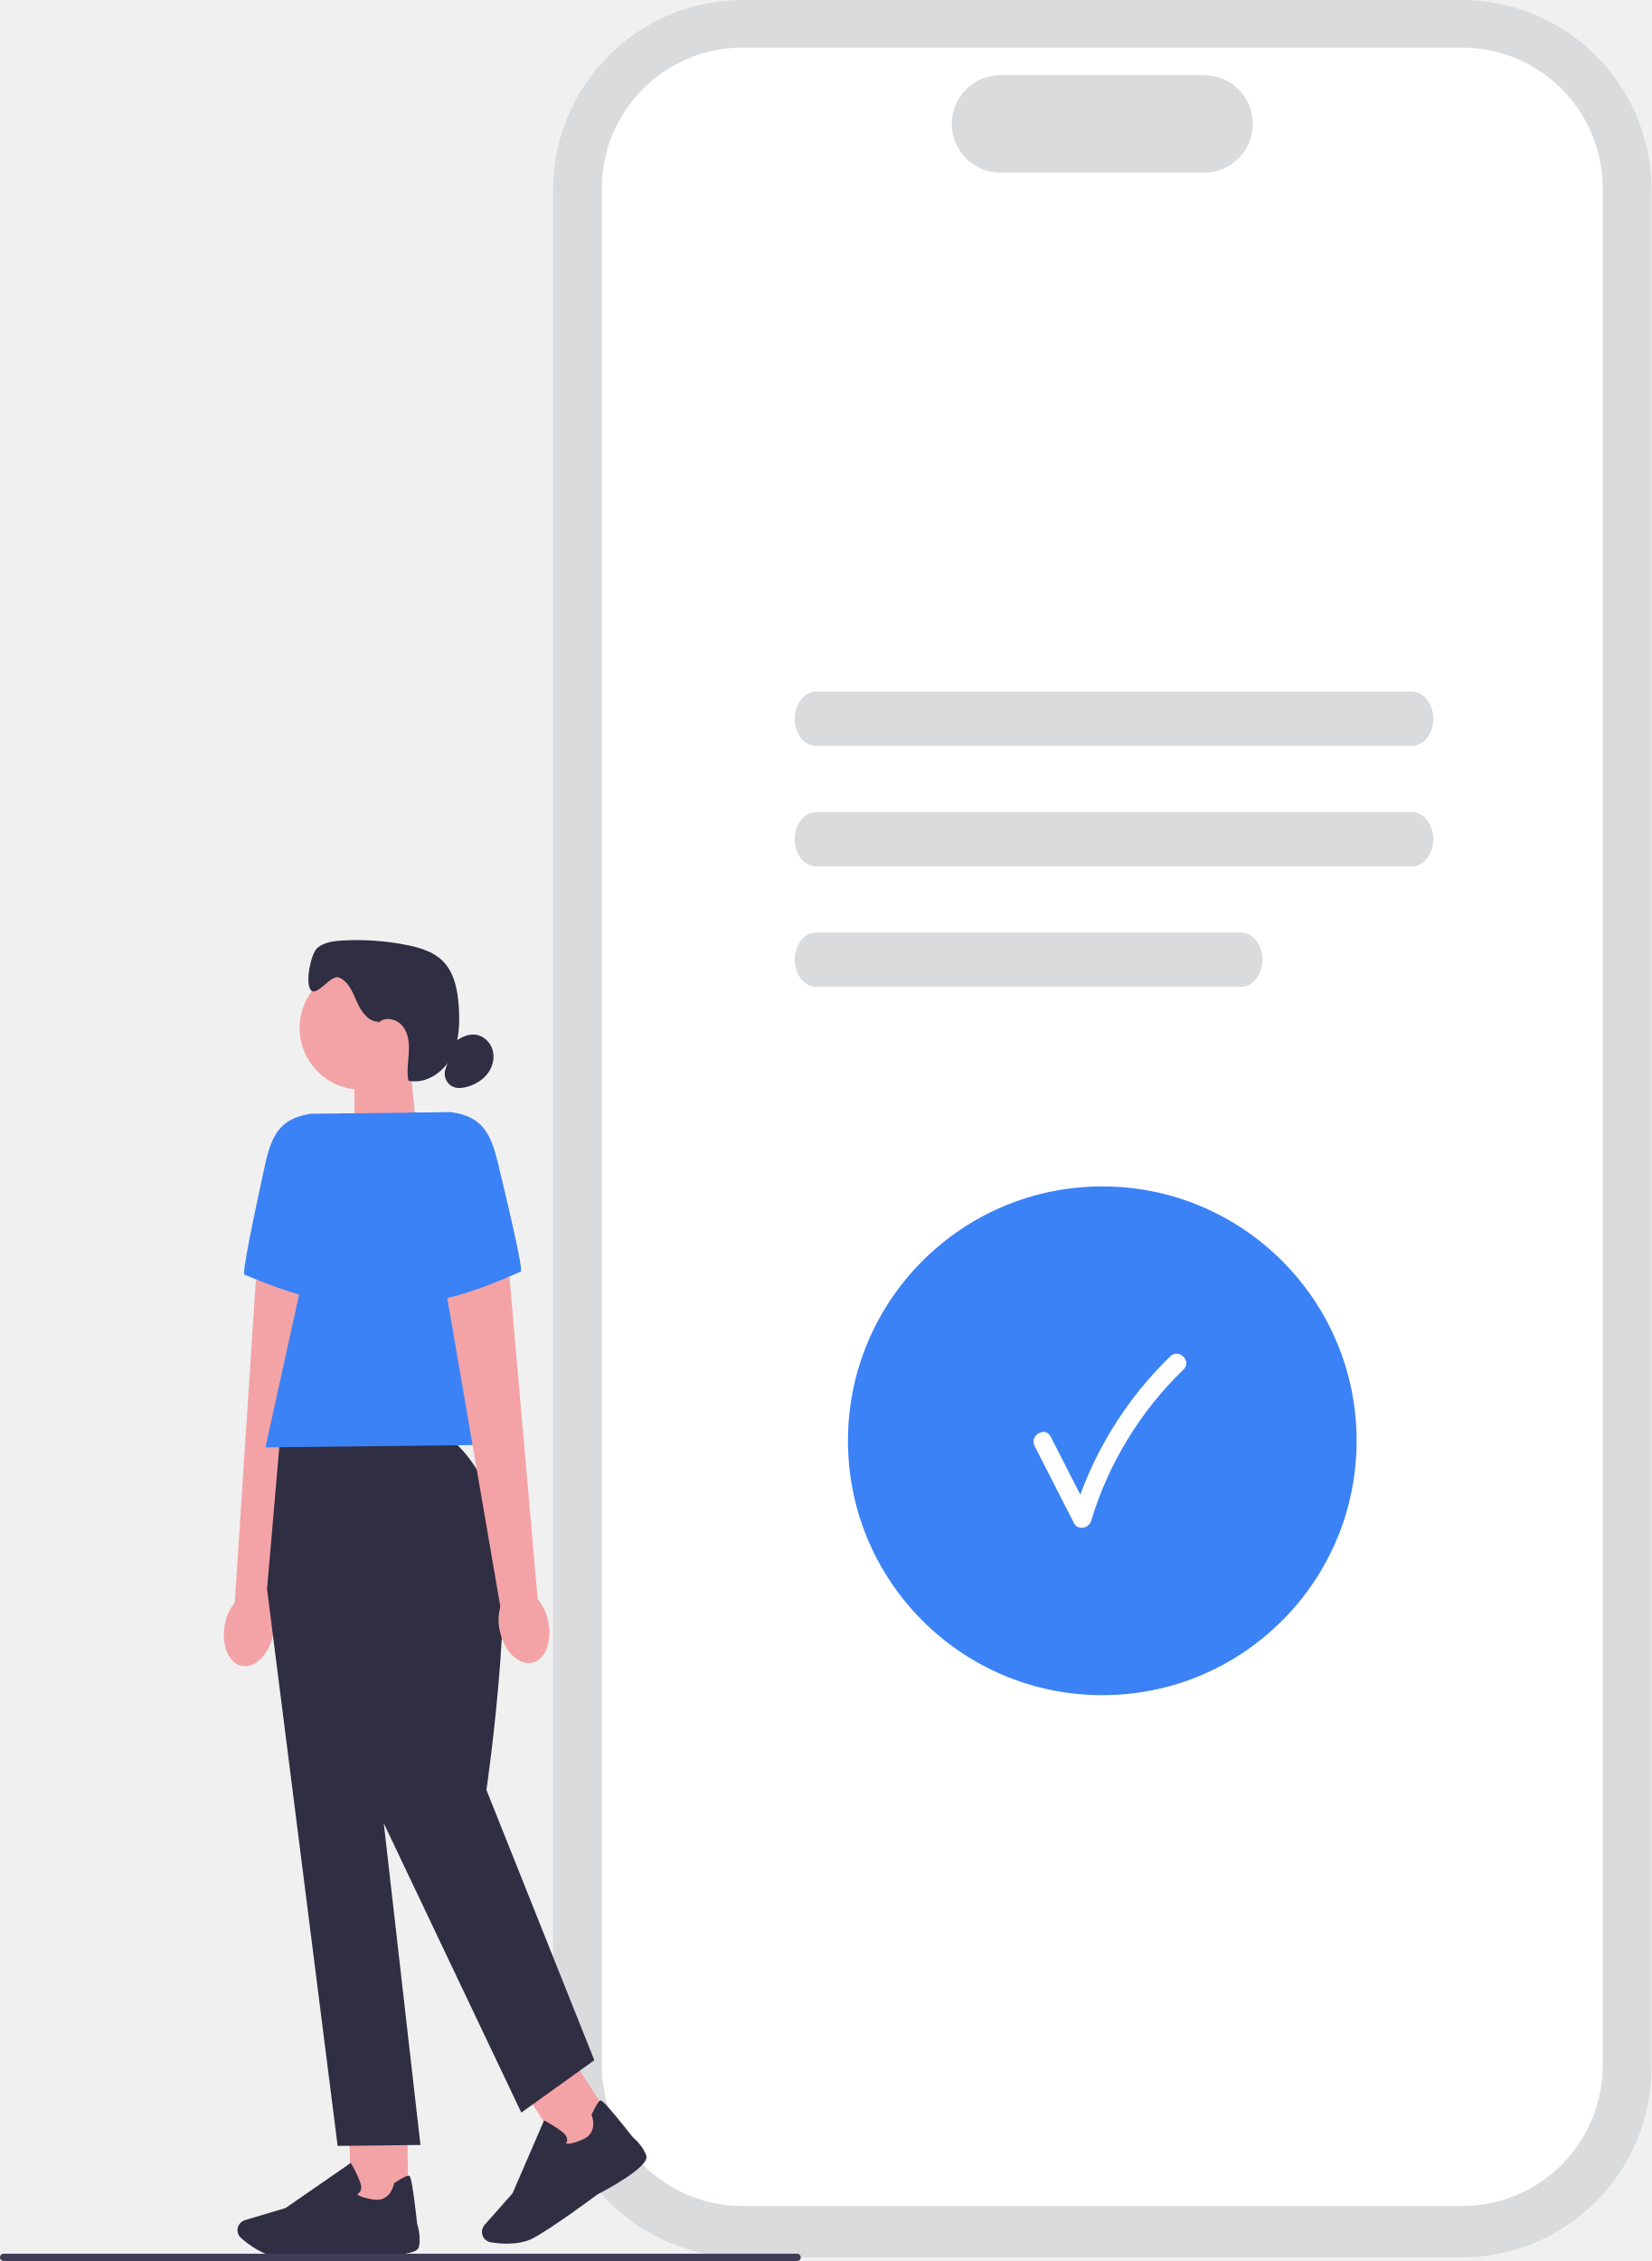
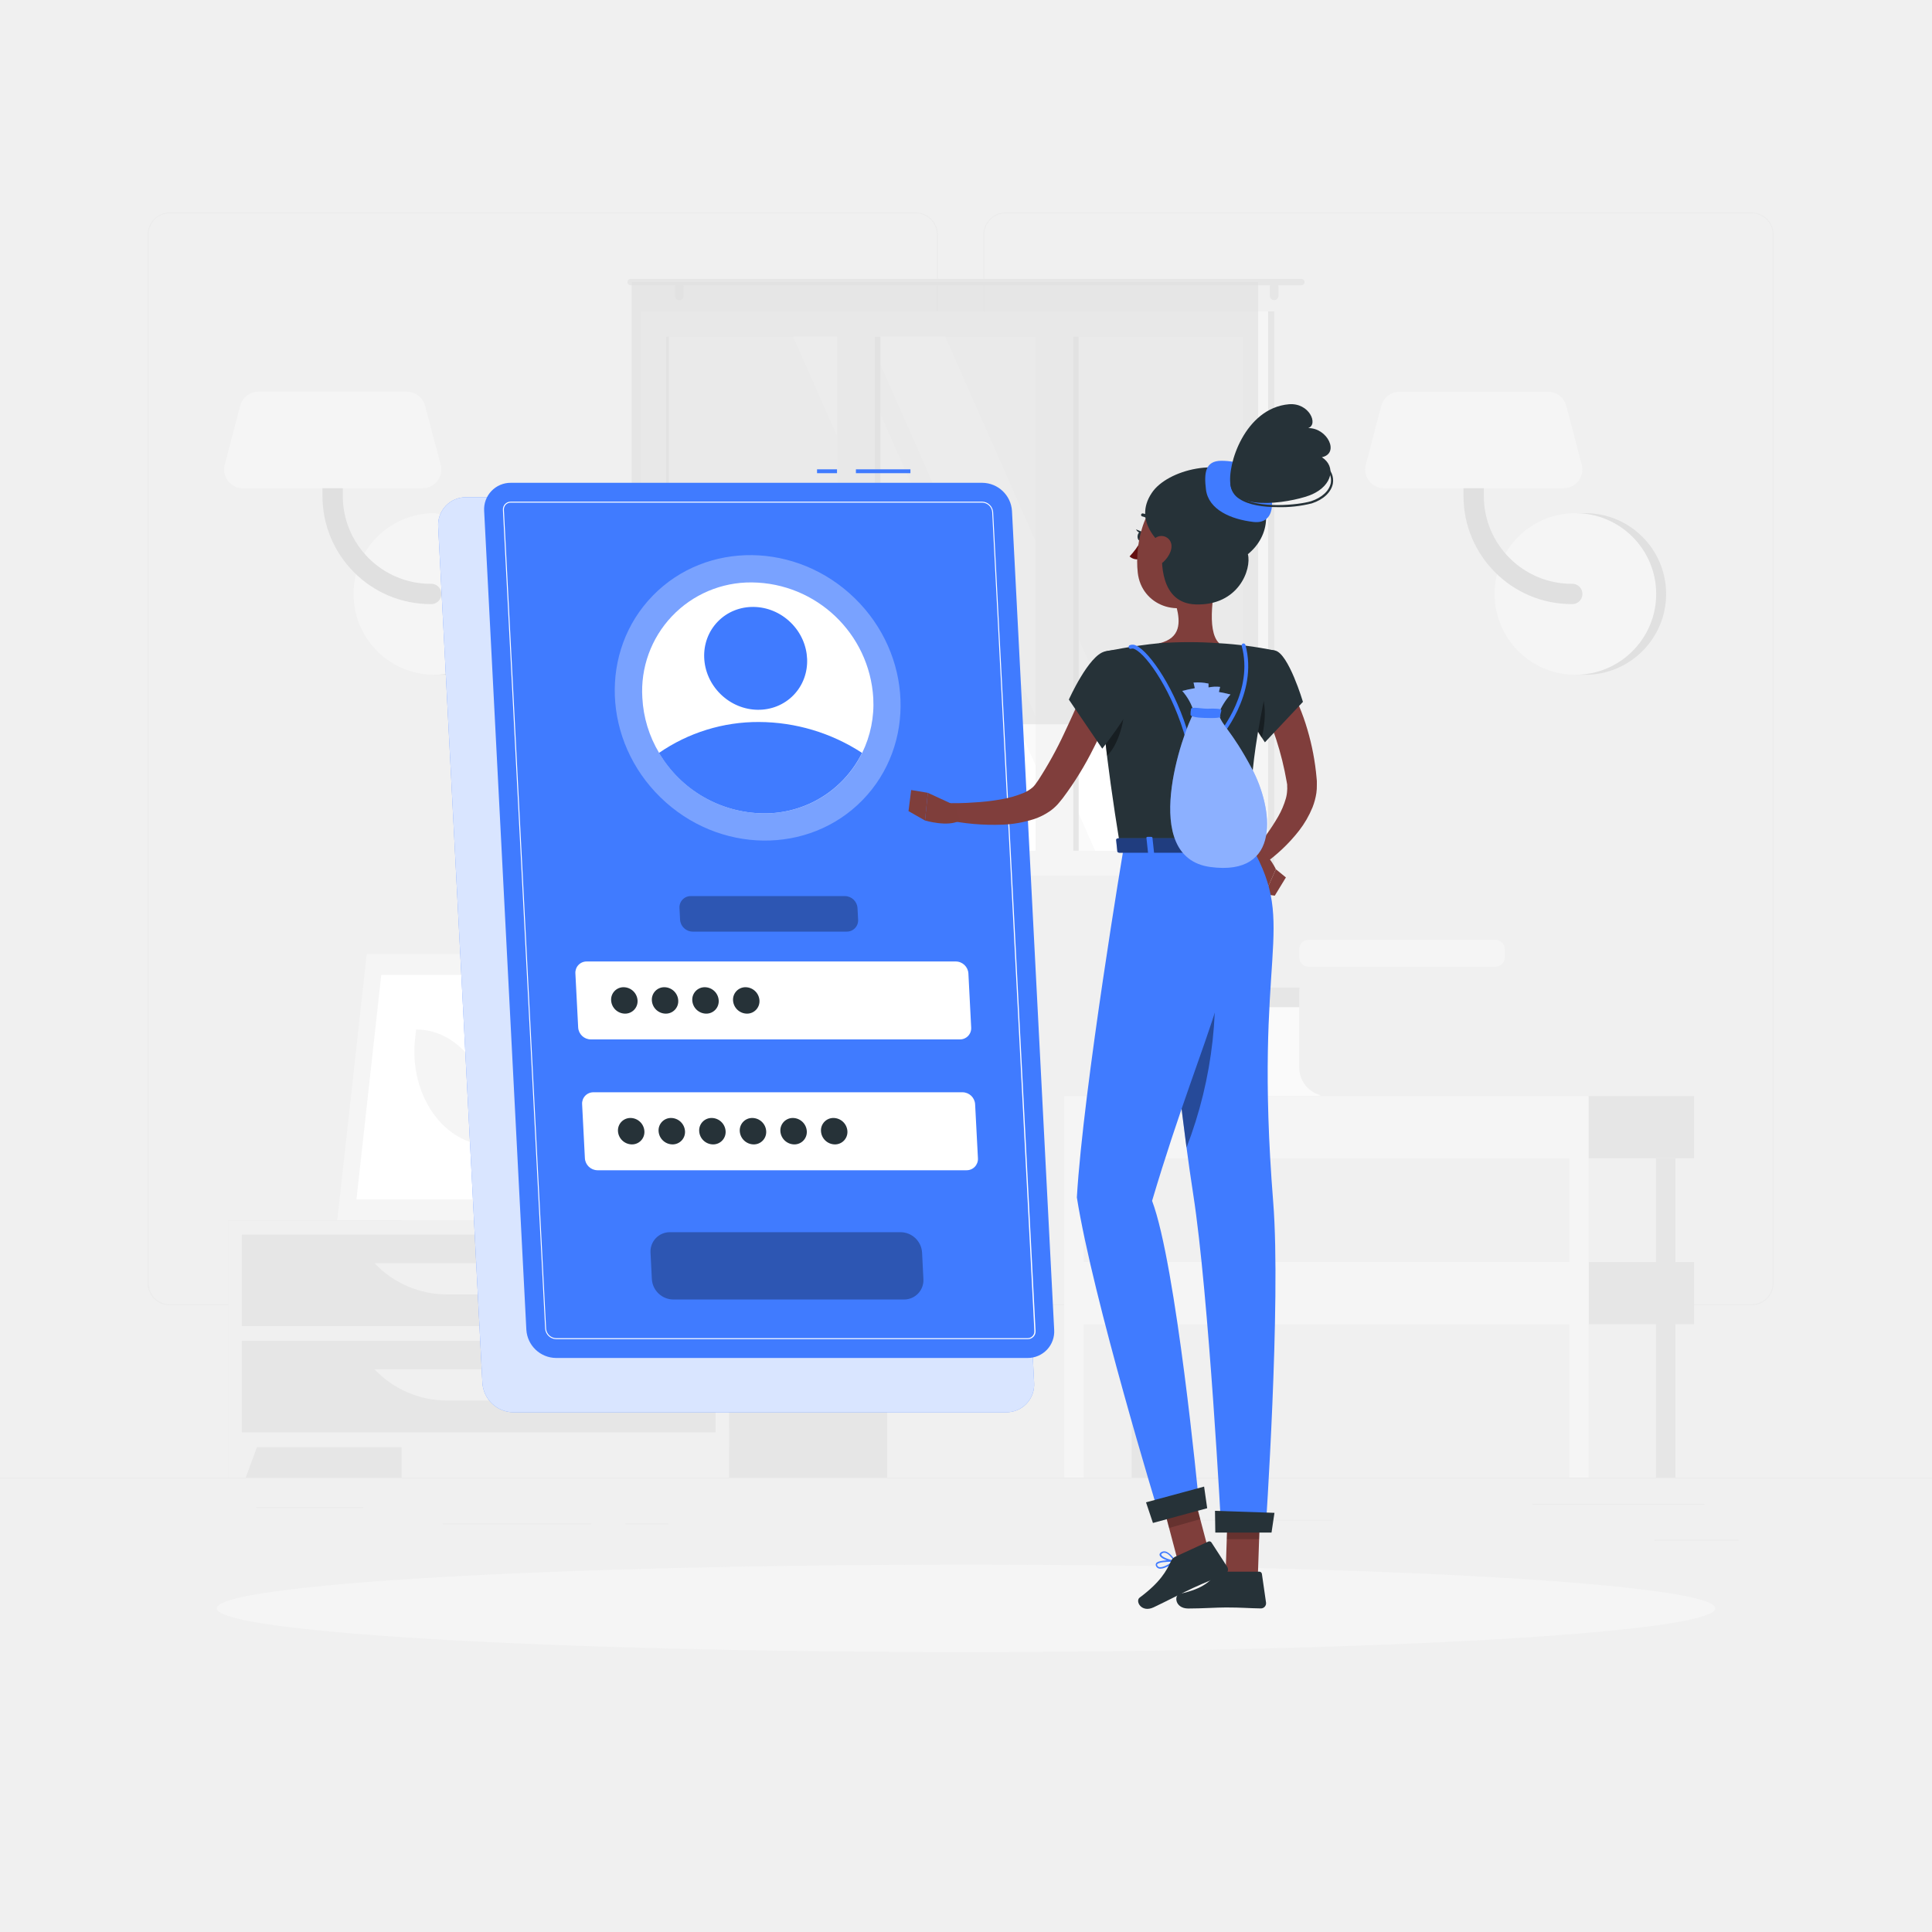
- <svg xmlns="http://www.w3.org/2000/svg" width="443.57" height="607.17" viewBox="0 0 443.57 607.17">
-   <path d="m392.63,606.19h-193.12c-28.09,0-50.94-22.85-50.94-50.94V50.94c0-28.09,22.85-50.94,50.94-50.94h193.12c28.09,0,50.94,22.85,50.94,50.94v504.31c0,28.09-22.85,50.94-50.94,50.94Z" fill="#dadbdc" stroke-width="0" />
-   <path d="m392.77,592.4h-193.4c-20.79,0-37.71-16.92-37.71-37.71V50.51c0-20.79,16.92-37.71,37.71-37.71h193.4c20.79,0,37.71,16.92,37.71,37.71v504.18c0,20.79-16.92,37.71-37.71,37.71Z" fill="#fff" stroke-width="0" />
-   <path d="m323.42,46.36h-54.69c-7.22,0-13.09-5.87-13.09-13.09s5.87-13.09,13.09-13.09h54.69c7.22,0,13.09,5.87,13.09,13.09s-5.87,13.09-13.09,13.09Z" fill="#dadbdc" stroke-width="0" />
-   <path d="m379.23,200.32h-160.03c-3.17,0-5.75-3.28-5.75-7.3s2.58-7.3,5.75-7.3h160.03c3.17,0,5.75,3.28,5.75,7.3s-2.58,7.3-5.75,7.3Z" fill="#dadbdc" stroke-width="0" />
-   <path d="m379.23,232.67h-160.03c-3.17,0-5.75-3.28-5.75-7.3s2.58-7.3,5.75-7.3h160.03c3.17,0,5.75,3.28,5.75,7.3s-2.58,7.3-5.75,7.3Z" fill="#dadbdc" stroke-width="0" />
-   <path d="m333.34,265.02h-114.14c-3.17,0-5.75-3.28-5.75-7.3s2.58-7.3,5.75-7.3h114.14c3.17,0,5.75,3.28,5.75,7.3s-2.58,7.3-5.75,7.3Z" fill="#dadbdc" stroke-width="0" />
-   <circle cx="296.07" cy="386.91" r="68.31" fill="#3b82f6" stroke-width="0" />
-   <path d="m277.9,388.33c3.53,6.91,7.06,13.83,10.59,20.74,1.01,1.99,3.98,1.36,4.57-.6,4.63-15.44,13.23-29.51,24.82-40.7,2.32-2.24-1.22-5.77-3.54-3.54-12.2,11.78-21.23,26.67-26.11,42.91l4.57-.6c-3.53-6.91-7.06-13.83-10.59-20.74-1.46-2.87-5.78-.34-4.32,2.52h.01Z" fill="#fff" stroke-width="0" />
-   <polygon points="111.92 304.28 95.36 309.93 95.1 286.02 110.17 285.85 111.92 304.28" fill="#f3a3a6" stroke-width="0" />
-   <circle cx="97.04" cy="276.06" r="16.56" fill="#f3a3a6" stroke-width="0" />
-   <path d="m101.57,274.37c-2.77-.05-4.62-2.83-5.73-5.38-1.11-2.54-2.25-5.47-4.82-6.5-2.11-.84-5.75,5.03-7.43,3.5-1.75-1.6-.15-9.94,1.67-11.45s4.33-1.83,6.69-1.97c5.77-.33,11.57.07,17.24,1.19,3.5.69,7.12,1.75,9.67,4.25,3.23,3.17,4.1,8,4.38,12.52.29,4.62.07,9.47-2.13,13.55-2.21,4.07-6.88,7.11-11.41,6.13-.48-2.45-.05-4.97.1-7.47.15-2.49-.07-5.18-1.61-7.15s-4.8-2.72-6.55-.94" fill="#2f2e43" stroke-width="0" />
-   <path d="m122,279.88c1.64-1.23,3.61-2.27,5.65-2.04,2.21.24,4.09,2.04,4.68,4.18s-.02,4.51-1.36,6.28-3.35,2.95-5.49,3.55c-1.24.35-2.59.5-3.78,0-1.75-.73-2.71-2.94-2.05-4.72" fill="#2f2e43" stroke-width="0" />
-   <path id="uuid-aacd27ab-43c3-4d3d-aa57-4e8c94c3c81e-572" d="m60.38,436.33c-1.04,5.45,1.03,10.4,4.64,11.05,3.6.65,7.37-3.25,8.41-8.7.45-2.17.35-4.42-.29-6.55l12.74-85.41-17.16-3.03-5.65,86.63c-1.38,1.77-2.31,3.83-2.69,6.02h0Z" fill="#f3a3a6" stroke-width="0" />
-   <path d="m95.06,298.96l-11.69.13c-8.25,1.34-10.45,5.78-12.23,13.94-2.73,12.45-6.21,29.04-5.48,29.27,1.17.38,21.17,9.52,31.29,7.26l-1.89-50.6Z" fill="#3b82f6" stroke-width="0" />
-   <rect x="93.98" y="570.5" width="15.56" height="22.07" transform="translate(-6.49 1.17) rotate(-.64)" fill="#f3a3a6" stroke-width="0" />
-   <path d="m79.06,606.19c-1.64.02-3.09,0-4.19-.09-4.14-.33-8.11-3.34-10.12-5.1-.9-.79-1.2-2.07-.75-3.17h0c.32-.79.98-1.39,1.8-1.64l10.89-3.24,17.55-12.13.2.35c.08.13,1.85,3.24,2.45,5.35.23.8.18,1.47-.15,1.99-.23.36-.55.57-.81.7.32.33,1.33,1,4.43,1.46,4.51.67,5.42-4.02,5.45-4.22l.03-.16.13-.09c2.13-1.41,3.44-2.05,3.9-1.92.29.08.76.22,2.18,12.94.13.4,1.06,3.32.48,6.13-.63,3.06-13.96,2.15-16.62,1.94-.08.01-10.04.83-16.87.9h.02Z" fill="#2f2e43" stroke-width="0" />
-   <rect x="145.13" y="555" width="15.56" height="22.07" transform="translate(-280.8 171.48) rotate(-32.59)" fill="#f3a3a6" stroke-width="0" />
-   <path d="m136.51,602.52c-1.83.02-3.51-.18-4.71-.38-1.18-.2-2.11-1.12-2.31-2.3h0c-.15-.85.1-1.7.66-2.34l7.52-8.51,8.47-19.58.36.19c.13.07,3.28,1.77,4.91,3.24.62.56.93,1.15.93,1.77,0,.43-.16.78-.32,1.02.45.11,1.66.14,4.53-1.11,4.18-1.82,2.47-6.28,2.39-6.46l-.06-.15.07-.14c1.06-2.32,1.84-3.56,2.29-3.7.29-.08.76-.22,8.7,9.82.32.27,2.66,2.25,3.65,4.94,1.08,2.93-10.7,9.21-13.08,10.44-.07.06-12.38,9.21-17.44,11.83-2.01,1.04-4.4,1.38-6.58,1.4l.02.02h0Z" fill="#2f2e43" stroke-width="0" />
-   <path d="m118.79,385.68l-43.56.48-3.5,40.56,18.96,149.54,22.24-.25-9.85-86.38,36.94,77.68,19.61-14.06-28.98-72.58s9.36-63.61,1.28-79.34-13.13-15.67-13.13-15.67v.02h0Z" fill="#2f2e43" stroke-width="0" />
-   <polygon points="140.48 387.91 71.3 388.68 91.06 299.01 121.21 298.67 140.48 387.91" fill="#3b82f6" stroke-width="0" />
-   <path id="uuid-36382701-bf34-46f2-bbf2-9fa794ab079f-573" d="m147.24,435.37c1.16,5.43-.8,10.42-4.39,11.15-3.59.73-7.44-3.08-8.6-8.51-.5-2.16-.45-4.41.14-6.56l-14.64-85.11,17.09-3.41,7.57,86.49c1.42,1.74,2.39,3.78,2.83,5.96h0Z" fill="#f3a3a6" stroke-width="0" />
-   <path d="m109.52,298.8l11.69-.13c8.28,1.16,10.57,5.55,12.54,13.67,3,12.39,6.85,28.89,6.13,29.14-1.17.4-20.95,9.98-31.12,7.95l.77-50.63h-.01Z" fill="#3b82f6" stroke-width="0" />
-   <path d="m215.08,606.19c0,.54-.44.98-.98.98H.98c-.54,0-.98-.44-.98-.98s.44-.98.98-.98h213.12c.54,0,.98.44.98.98h0Z" fill="#3f3d58" stroke-width="0" />
+ <svg xmlns="http://www.w3.org/2000/svg" viewBox="0 0 500 500">
+   <g id="freepik--background-complete--inject-2">
+     <rect y="382.4" width="500" height="0.25" style="fill:#ebebeb" />
+     <rect x="428.22" y="398.49" width="21.68" height="0.25" style="fill:#ebebeb" />
+     <rect x="310.56" y="393.31" width="34.11" height="0.25" style="fill:#ebebeb" />
+     <rect x="396.59" y="389.21" width="44.53" height="0.25" style="fill:#ebebeb" />
+     <rect x="161.88" y="394.25" width="11.14" height="0.25" style="fill:#ebebeb" />
+     <rect x="114.58" y="394.25" width="38.39" height="0.25" style="fill:#ebebeb" />
+     <rect x="66.31" y="390.03" width="27.7" height="0.25" style="fill:#ebebeb" />
+     <path d="M237,337.8H43.91a5.71,5.71,0,0,1-5.7-5.71V60.66A5.71,5.71,0,0,1,43.91,55H237a5.71,5.71,0,0,1,5.71,5.71V332.09A5.71,5.71,0,0,1,237,337.8ZM43.91,55.2a5.46,5.46,0,0,0-5.45,5.46V332.09a5.46,5.46,0,0,0,5.45,5.46H237a5.47,5.47,0,0,0,5.46-5.46V60.66A5.47,5.47,0,0,0,237,55.2Z" style="fill:#ebebeb" />
+     <path d="M453.31,337.8H260.21a5.72,5.72,0,0,1-5.71-5.71V60.66A5.72,5.72,0,0,1,260.21,55h193.1A5.71,5.71,0,0,1,459,60.66V332.09A5.71,5.71,0,0,1,453.31,337.8ZM260.21,55.2a5.47,5.47,0,0,0-5.46,5.46V332.09a5.47,5.47,0,0,0,5.46,5.46h193.1a5.47,5.47,0,0,0,5.46-5.46V60.66a5.47,5.47,0,0,0-5.46-5.46Z" style="fill:#ebebeb" />
+     <path d="M115,174.63a20.91,20.91,0,0,0,0-41.82h-2.57v41.82Z" style="fill:#e0e0e0" />
+     <circle cx="112.41" cy="153.72" r="20.91" style="fill:#f5f5f5" />
+     <path d="M111.45,156.34a28,28,0,0,1-28-28V111.63a2.63,2.63,0,0,1,5.26,0v16.72a22.76,22.76,0,0,0,22.73,22.74,2.63,2.63,0,1,1,0,5.25Z" style="fill:#e0e0e0" />
+     <path d="M62.83,126.35h46.52a4.86,4.86,0,0,0,4.7-6.1L110,105a4.86,4.86,0,0,0-4.69-3.62H66.87a4.87,4.87,0,0,0-4.7,3.62l-4,15.23A4.85,4.85,0,0,0,62.83,126.35Z" style="fill:#f5f5f5" />
+     <path d="M410.28,174.63a20.91,20.91,0,1,0,0-41.82h-2.57v41.82Z" style="fill:#e0e0e0" />
+     <circle cx="407.71" cy="153.72" r="20.91" style="fill:#f5f5f5" />
+     <path d="M406.75,156.34a28,28,0,0,1-28-28V111.63a2.63,2.63,0,0,1,5.26,0v16.72a22.76,22.76,0,0,0,22.73,22.74,2.63,2.63,0,1,1,0,5.25Z" style="fill:#e0e0e0" />
+     <path d="M358.13,126.35h46.52a4.86,4.86,0,0,0,4.7-6.1l-4-15.23a4.86,4.86,0,0,0-4.69-3.62H362.17a4.87,4.87,0,0,0-4.7,3.62l-4,15.23A4.85,4.85,0,0,0,358.13,126.35Z" style="fill:#f5f5f5" />
+     <rect x="133.98" y="256.92" width="15.21" height="58.93" transform="translate(283.17 572.78) rotate(180)" style="fill:#e6e6e6" />
+     <polygon points="92.75 315.85 143.22 315.85 150.84 246.88 100.37 246.88 92.75 315.85" style="fill:#f0f0f0" />
+     <polygon points="87.28 315.85 139.42 315.85 147.04 246.88 94.91 246.88 87.28 315.85" style="fill:#f5f5f5" />
+     <polygon points="135.65 310.42 142.07 252.32 98.67 252.32 92.25 310.42 135.65 310.42" style="fill:#fff" />
+     <path d="M126.69,296.33,127,294c1.61-14.58-7.49-27.57-19.31-27.57h0l-.27,2.37c-1.61,14.57,7.49,27.56,19.32,27.56Z" style="fill:#f5f5f5" />
+     <rect x="59.08" y="315.85" width="44.84" height="66.55" transform="translate(163.01 698.25) rotate(180)" style="fill:#e6e6e6" />
+     <polygon points="63.59 382.4 59.08 382.4 59.08 369.57 68.32 369.57 63.59 382.4" style="fill:#f0f0f0" />
+     <rect x="184.75" y="315.85" width="44.84" height="66.55" transform="translate(414.35 698.25) rotate(180)" style="fill:#e6e6e6" />
+     <rect x="59.08" y="315.85" width="129.61" height="58.67" transform="translate(247.77 690.38) rotate(180)" style="fill:#f0f0f0" />
+     <polygon points="184.18 382.4 188.69 382.4 188.69 369.57 179.45 369.57 184.18 382.4" style="fill:#f0f0f0" />
+     <rect x="62.58" y="319.52" width="122.61" height="23.68" transform="translate(247.77 662.72) rotate(180)" style="fill:#e6e6e6" />
+     <path d="M115.71,335h16.35a25.84,25.84,0,0,0,18.78-8.08H96.93A25.87,25.87,0,0,0,115.71,335Z" style="fill:#f0f0f0" />
+     <rect x="62.58" y="347.02" width="122.61" height="23.68" transform="translate(247.77 717.72) rotate(180)" style="fill:#e6e6e6" />
+     <path d="M115.71,362.46h16.35a25.84,25.84,0,0,0,18.78-8.08H96.93A25.87,25.87,0,0,0,115.71,362.46Z" style="fill:#f0f0f0" />
+     <path d="M180.48,313.14h1.16c0-2.39,0-8.44.12-22.31.21-25.15.61-26.68.61-26.68l-2.76,11.61C177.86,288.61,180.12,301.53,180.48,313.14Z" style="fill:#e6e6e6" />
+     <path d="M178.19,274c-4-4.73-12.45-6.11-21.13-7.29-3.41-.46,8.95,7.33,15,12.86,4.7,4.3,7.7,5.49,9,9.77C181.72,284,181.61,278.11,178.19,274Z" style="fill:#e6e6e6" />
+     <path d="M183.46,282.48c4-4.73,12.45-6.1,21.13-7.28,3.41-.46-9,7.33-15,12.86-4.7,4.3-7.7,5.49-9,9.77C179.93,292.49,180,286.56,183.46,282.48Z" style="fill:#e6e6e6" />
+     <path d="M181.76,263c3-5.66,10.46-11,18.87-13,3.3-.79-7.65,10.44-11.81,17.69-3.23,5.62-7.51,12.24-8.18,17C179.64,275.31,178.78,268.69,181.76,263Z" style="fill:#e6e6e6" />
+     <path d="M181.4,315.85h0c-3.54,0-6.47-1.77-6.68-4.05l-.59-3.88h14.55l-.6,3.88C187.88,314.08,185,315.85,181.4,315.85Z" style="fill:#f0f0f0" />
+     <polygon points="189.62 309.41 173.19 309.41 172.72 305.08 190.09 305.08 189.62 309.41" style="fill:#f0f0f0" />
+     <rect x="169.54" y="80.59" width="160.21" height="146.13" transform="translate(499.29 307.31) rotate(180)" style="fill:#e6e6e6" />
+     <rect x="165.93" y="80.59" width="162.24" height="146.13" transform="translate(494.11 307.31) rotate(180)" style="fill:#f5f5f5" />
+     <rect x="180.54" y="79.01" width="133.04" height="149.3" transform="translate(400.71 -93.4) rotate(90)" style="fill:#fafafa" />
+     <polygon points="303.39 220.18 244.63 87.14 224.67 87.14 283.43 220.18 303.39 220.18" style="fill:#fff" />
+     <polygon points="277.77 220.18 219.01 87.14 205.27 87.14 264.03 220.18 277.77 220.18" style="fill:#fff" />
+     <rect x="157.46" y="149.8" width="133.04" height="7.72" transform="translate(377.64 -70.33) rotate(90)" style="fill:#e6e6e6" />
+     <rect x="208.78" y="149.8" width="133.04" height="7.72" transform="translate(428.96 -121.65) rotate(90)" style="fill:#e6e6e6" />
+     <rect x="150.54" y="148.42" width="142.06" height="9.76" transform="translate(374.87 -68.27) rotate(90)" style="fill:#f5f5f5" />
+     <rect x="201.86" y="148.42" width="142.06" height="9.76" transform="translate(426.19 -119.59) rotate(90)" style="fill:#f5f5f5" />
+     <rect x="106.23" y="153.31" width="133.04" height="0.69" transform="translate(326.41 -19.09) rotate(90)" style="fill:#e6e6e6" />
+     <path d="M163.22,72.17H336.78a.85.85,0,0,1,.84.84h0a.84.84,0,0,1-.84.83H163.22a.84.84,0,0,1-.84-.83h0A.85.85,0,0,1,163.22,72.17Z" style="fill:#e6e6e6" />
+     <path d="M329.75,77.68h0a1.13,1.13,0,0,0,1.12-1.13V74.13A1.12,1.12,0,0,0,329.75,73h0a1.13,1.13,0,0,0-1.13,1.12v2.42A1.14,1.14,0,0,0,329.75,77.68Z" style="fill:#e6e6e6" />
+     <path d="M175.8,77.68h0a1.14,1.14,0,0,0,1.13-1.13V74.13A1.13,1.13,0,0,0,175.8,73h0a1.12,1.12,0,0,0-1.12,1.12v2.42A1.13,1.13,0,0,0,175.8,77.68Z" style="fill:#e6e6e6" />
+     <rect x="163.48" y="73.01" width="162.13" height="114.44" transform="translate(489.09 260.45) rotate(180)" style="fill:#e0e0e0;opacity:0.6" />
+     <rect x="306.95" y="259.97" width="38.72" height="23.7" rx="5.38" style="fill:#fafafa" />
+     <rect x="306.95" y="255.59" width="38.72" height="5.08" rx="1.81" style="fill:#e6e6e6" />
+     <path d="M307.52,310s.51,16.67,19.93,16.67S347.38,310,347.38,310Z" style="fill:#f0f0f0" />
+     <path d="M351.8,310s.51,16.67,19.93,16.67S391.66,310,391.66,310Z" style="fill:#f0f0f0" />
+     <rect x="336.24" y="249.24" width="53.2" height="34.44" rx="7.4" style="fill:#f0f0f0" />
+     <rect x="336.24" y="243.22" width="53.2" height="6.98" rx="2.48" style="fill:#f5f5f5" />
+     <rect x="292.9" y="299.75" width="5.04" height="82.64" transform="translate(590.83 682.15) rotate(180)" style="fill:#e6e6e6" />
+     <rect x="411.13" y="283.67" width="27.29" height="16.08" style="fill:#e6e6e6" />
+     <rect x="275.45" y="283.67" width="135.68" height="16.08" transform="translate(686.57 583.43) rotate(180)" style="fill:#f5f5f5" />
+     <rect x="411.13" y="326.62" width="27.29" height="16.08" style="fill:#e6e6e6" />
+     <rect x="275.45" y="326.62" width="135.68" height="16.08" transform="translate(686.57 669.32) rotate(180)" style="fill:#f5f5f5" />
+     <rect x="428.58" y="299.75" width="5.04" height="82.64" transform="translate(862.19 682.15) rotate(180)" style="fill:#e6e6e6" />
+     <rect x="406.09" y="299.75" width="5.04" height="82.64" transform="translate(817.22 682.15) rotate(180)" style="fill:#f5f5f5" />
+     <rect x="275.45" y="299.75" width="5.04" height="82.64" transform="translate(555.93 682.15) rotate(180)" style="fill:#f5f5f5" />
+   </g>
+   <g id="freepik--Shadow--inject-2">
+     <ellipse id="freepik--path--inject-2" cx="250" cy="416.24" rx="193.89" ry="11.32" style="fill:#f5f5f5" />
+   </g>
+   <g id="freepik--Login--inject-2">
+     <path d="M260.41,365.5H132.84a8.13,8.13,0,0,1-8-7.64L113.4,136.31a7.17,7.17,0,0,1,7.24-7.63H248.21a8.12,8.12,0,0,1,8,7.63l11.42,221.55A7.18,7.18,0,0,1,260.41,365.5Z" style="fill:#407BFF" />
+     <path d="M260.41,365.5H132.84a8.13,8.13,0,0,1-8-7.64L113.4,136.31a7.17,7.17,0,0,1,7.24-7.63H248.21a8.12,8.12,0,0,1,8,7.63l11.42,221.55A7.18,7.18,0,0,1,260.41,365.5Z" style="fill:#fff;opacity:0.8" />
+     <rect x="221.51" y="121.46" width="14.11" height="1" style="fill:#407BFF" />
+     <rect x="211.45" y="121.46" width="5.17" height="1" style="fill:#407BFF" />
+     <path d="M265.9,351.44h-122a7.77,7.77,0,0,1-7.68-7.29l-10.92-211.9a6.86,6.86,0,0,1,6.93-7.3h122a7.77,7.77,0,0,1,7.67,7.3l10.92,211.9A6.85,6.85,0,0,1,265.9,351.44Z" style="fill:#407BFF" />
+     <path d="M265.9,346.57h-122a2.92,2.92,0,0,1-2.81-2.68L130.16,132a2,2,0,0,1,.54-1.55,2,2,0,0,1,1.52-.62h122a2.92,2.92,0,0,1,2.8,2.68L268,344.4a2,2,0,0,1-2.05,2.17ZM132.22,130.08a1.79,1.79,0,0,0-1.34.54,1.84,1.84,0,0,0-.47,1.37l10.92,211.89a2.67,2.67,0,0,0,2.56,2.44h122a1.74,1.74,0,0,0,1.33-.54,1.76,1.76,0,0,0,.47-1.37L256.78,132.52a2.66,2.66,0,0,0-2.55-2.44Z" style="fill:#fff" />
+     <ellipse cx="196.09" cy="180.61" rx="36" ry="37.9" transform="translate(-70.12 194.99) rotate(-45.74)" style="fill:#fff;opacity:0.3" />
+     <path d="M226,180.61a28.71,28.71,0,0,1-2.87,14.24,28.07,28.07,0,0,1-25.47,15.65,31.75,31.75,0,0,1-27.08-15.65,30.78,30.78,0,0,1-4.34-14.24,28.09,28.09,0,0,1,28.34-29.88A31.81,31.81,0,0,1,226,180.61Z" style="fill:#fff" />
+     <path d="M223.1,194.85a28.07,28.07,0,0,1-25.47,15.65,31.75,31.75,0,0,1-27.08-15.65,45.16,45.16,0,0,1,25.86-8A49.14,49.14,0,0,1,223.1,194.85Z" style="fill:#407BFF" />
+     <ellipse cx="195.56" cy="170.39" rx="12.97" ry="13.66" transform="translate(-62.95 191.52) rotate(-45.74)" style="fill:#407BFF" />
+     <path d="M248.41,269H152.88a3.29,3.29,0,0,1-3.25-3.09l-.72-14a2.9,2.9,0,0,1,2.93-3.08h95.53a3.29,3.29,0,0,1,3.25,3.08l.72,14A2.9,2.9,0,0,1,248.41,269Z" style="fill:#fff" />
+     <path d="M219.16,241.1h-39.9A3.29,3.29,0,0,1,176,238l-.15-3a2.9,2.9,0,0,1,2.93-3.09h39.89a3.29,3.29,0,0,1,3.25,3.09l.16,3A2.92,2.92,0,0,1,219.16,241.1Z" style="opacity:0.3" />
+     <path d="M234,336.31H174.23a5.61,5.61,0,0,1-5.53-5.26l-.35-6.9a5,5,0,0,1,5-5.26H233.1a5.61,5.61,0,0,1,5.53,5.26l.35,6.9A5,5,0,0,1,234,336.31Z" style="opacity:0.3" />
+     <path d="M250.16,302.86H154.62a3.3,3.3,0,0,1-3.25-3.09l-.72-14a2.91,2.91,0,0,1,2.93-3.09h95.53a3.29,3.29,0,0,1,3.25,3.09l.73,14A2.92,2.92,0,0,1,250.16,302.86Z" style="fill:#fff" />
+     <path d="M165,258.91a3.22,3.22,0,0,1-3.25,3.42,3.64,3.64,0,0,1-3.59-3.42,3.21,3.21,0,0,1,3.24-3.42A3.65,3.65,0,0,1,165,258.91Z" style="fill:#263238" />
+     <path d="M175.53,258.91a3.21,3.21,0,0,1-3.24,3.42,3.63,3.63,0,0,1-3.59-3.42,3.21,3.21,0,0,1,3.24-3.42A3.63,3.63,0,0,1,175.53,258.91Z" style="fill:#263238" />
+     <path d="M186,258.91a3.21,3.21,0,0,1-3.24,3.42,3.65,3.65,0,0,1-3.6-3.42,3.22,3.22,0,0,1,3.25-3.42A3.64,3.64,0,0,1,186,258.91Z" style="fill:#263238" />
+     <path d="M196.55,258.91a3.22,3.22,0,0,1-3.24,3.42,3.65,3.65,0,0,1-3.6-3.42,3.22,3.22,0,0,1,3.24-3.42A3.65,3.65,0,0,1,196.55,258.91Z" style="fill:#263238" />
+     <path d="M166.77,292.75a3.21,3.21,0,0,1-3.24,3.42,3.65,3.65,0,0,1-3.6-3.42,3.22,3.22,0,0,1,3.25-3.42A3.64,3.64,0,0,1,166.77,292.75Z" style="fill:#263238" />
+     <path d="M177.28,292.75a3.22,3.22,0,0,1-3.24,3.42,3.65,3.65,0,0,1-3.6-3.42,3.21,3.21,0,0,1,3.24-3.42A3.65,3.65,0,0,1,177.28,292.75Z" style="fill:#263238" />
+     <path d="M187.79,292.75a3.22,3.22,0,0,1-3.25,3.42,3.63,3.63,0,0,1-3.59-3.42,3.21,3.21,0,0,1,3.24-3.42A3.65,3.65,0,0,1,187.79,292.75Z" style="fill:#263238" />
+     <path d="M198.29,292.75a3.21,3.21,0,0,1-3.24,3.42,3.65,3.65,0,0,1-3.6-3.42,3.22,3.22,0,0,1,3.25-3.42A3.63,3.63,0,0,1,198.29,292.75Z" style="fill:#263238" />
+     <path d="M208.8,292.75a3.21,3.21,0,0,1-3.24,3.42,3.65,3.65,0,0,1-3.6-3.42,3.22,3.22,0,0,1,3.24-3.42A3.65,3.65,0,0,1,208.8,292.75Z" style="fill:#263238" />
+     <path d="M219.31,292.75a3.22,3.22,0,0,1-3.25,3.42,3.64,3.64,0,0,1-3.59-3.42,3.21,3.21,0,0,1,3.24-3.42A3.65,3.65,0,0,1,219.31,292.75Z" style="fill:#263238" />
+   </g>
+   <g id="freepik--Character--inject-2">
+     <path d="M333,176.62c.25.38.38.58.54.85l.45.74c.29.5.55,1,.8,1.49.5,1,1,2,1.4,3a55.2,55.2,0,0,1,2.16,6.09,63.77,63.77,0,0,1,2.38,12.54l.07.79a4.59,4.59,0,0,1,0,.48l0,.53a12.79,12.79,0,0,1-.12,2.08,17.14,17.14,0,0,1-1,3.73,25.81,25.81,0,0,1-3.46,6,42.89,42.89,0,0,1-9.31,8.81l-2.76-3.23a57.35,57.35,0,0,0,6.64-9.19,21,21,0,0,0,2-4.72,9.53,9.53,0,0,0,.33-2.14,4.69,4.69,0,0,0,0-.93l0-.21a1.3,1.3,0,0,0,0-.28l-.12-.7a79.26,79.26,0,0,0-2.72-11c-.58-1.79-1.29-3.52-2-5.21-.35-.85-.75-1.68-1.15-2.48l-.62-1.18-.31-.55-.26-.44Z" style="fill:#803e3c" />
+     <path d="M323.7,223.77l3.62,7.65,2.87-6.47s-2.55-5.6-6-5.08Z" style="fill:#7f3e3b" />
+     <polygon points="329.91 231.8 332.79 227.08 330.19 224.95 327.32 231.42 329.91 231.8" style="fill:#7f3e3b" />
+     <path d="M313.63,408.22a10.27,10.27,0,0,0,2.22-.3.22.22,0,0,0,.15-.16.2.2,0,0,0-.09-.2c-.29-.19-2.83-1.83-3.81-1.39a.68.68,0,0,0-.39.56,1.13,1.13,0,0,0,.33,1A2.37,2.37,0,0,0,313.63,408.22Zm1.65-.59c-1.45.3-2.55.25-3-.14a.77.77,0,0,1-.21-.71c0-.17.1-.22.17-.25C312.78,406.29,314.25,407,315.28,407.63Z" style="fill:#407BFF" />
+     <path d="M315.8,407.92l.1,0a.22.22,0,0,0,.1-.18c0-.1,0-2.51-.92-3.32a1.05,1.05,0,0,0-.84-.26.69.69,0,0,0-.67.55c-.19.95,1.33,2.75,2.13,3.21Zm-1.43-3.39a.61.61,0,0,1,.44.17,4.53,4.53,0,0,1,.78,2.64c-.8-.64-1.75-2-1.63-2.57,0-.09.07-.21.32-.24Z" style="fill:#407BFF" />
+     <path d="M304.19,404.14a.21.21,0,0,0-.14-.34c-.41,0-4-.17-4.82.71l0,.06a.63.63,0,0,0-.09.62,1.11,1.11,0,0,0,.73.73c1.16.36,3.21-.95,4.33-1.76Zm-4.66.63c.45-.48,2.43-.61,3.91-.59-1.55,1.06-2.84,1.56-3.49,1.36a.72.72,0,0,1-.48-.48.27.27,0,0,1,0-.25Z" style="fill:#407BFF" />
+     <path d="M304.19,404.14l0,0a.23.23,0,0,0,0-.2c-.05-.08-1.17-2-2.49-2.4a1.45,1.45,0,0,0-1.14.14c-.48.28-.51.61-.45.82.26.93,2.81,1.75,3.91,1.74A.2.2,0,0,0,304.19,404.14Zm-3.59-2a.84.84,0,0,1,.19-.14,1,1,0,0,1,.84-.11c.87.23,1.68,1.35,2.05,1.9-1.19-.13-3-.86-3.15-1.42A.23.23,0,0,1,300.6,402.13Z" style="fill:#407BFF" />
+     <path d="M315.2,147.33c-1,5-3.16,15.81.31,19.13,0,0-1.36,5-10.59,5-10.16,0-4.85-5-4.85-5,5.54-1.32,5.4-5.44,4.43-9.3Z" style="fill:#7f3e3b" />
+     <path d="M298.28,135.61a.53.53,0,0,0,.17,0,.4.4,0,0,0,.18-.54,3.94,3.94,0,0,0-2.88-2.2.41.41,0,0,0-.44.35.4.4,0,0,0,.35.44h0a3.14,3.14,0,0,1,2.26,1.77A.4.4,0,0,0,298.28,135.61Z" style="fill:#263238" />
+     <path d="M295.25,140a18.26,18.26,0,0,1-2.92,4,2.91,2.91,0,0,0,2.33.74Z" style="fill:#630f0f" />
+     <path d="M296,138.87c-.08.67-.51,1.17-.94,1.12s-.73-.64-.65-1.31.51-1.17,1-1.12S296.07,138.2,296,138.87Z" style="fill:#263238" />
+     <path d="M295.54,137.62,294,137S294.65,138.32,295.54,137.62Z" style="fill:#263238" />
+     <polygon points="313.02 402.24 304.86 404.14 299.9 385.38 308.06 383.48 313.02 402.24" style="fill:#7f3e3b" />
+     <polygon points="325.54 407.72 317.17 407.72 317.82 388.33 326.2 388.33 325.54 407.72" style="fill:#7f3e3b" />
+     <path d="M316.5,406.75h9.41a.67.67,0,0,1,.67.58l1.07,7.44a1.34,1.34,0,0,1-1.34,1.49c-3.28-.05-4.86-.25-9-.25-2.55,0-6.27.27-9.78.27s-3.71-3.48-2.24-3.79c6.56-1.42,7.6-3.36,9.81-5.22A2.17,2.17,0,0,1,316.5,406.75Z" style="fill:#263238" />
+     <path d="M304.14,402.89l8.55-3.93a.66.66,0,0,1,.84.24l4.09,6.32a1.35,1.35,0,0,1-.6,1.91c-3,1.32-4.52,1.81-8.28,3.54-2.31,1.06-7,3.5-10.18,5s-4.82-1.61-3.62-2.51c5.37-4,6.91-6.87,8.14-9.48A2.14,2.14,0,0,1,304.14,402.89Z" style="fill:#263238" />
+     <polygon points="299.9 385.38 302.56 395.44 310.62 393.15 308.07 383.48 299.9 385.38" style="opacity:0.2" />
+     <polygon points="326.2 388.33 317.82 388.33 317.49 398.33 325.87 398.33 326.2 388.33" style="opacity:0.2" />
+     <path d="M330,168.36c3.48.77,7.2,13.28,7.2,13.28l-9.84,10.47s-8.17-11.76-6.5-16.08C322.55,171.52,325.85,167.46,330,168.36Z" style="fill:#263238" />
+     <path d="M324.44,176.33c-1.76-1.61-2.95-1.13-3.76.15-.8,3.72,3.94,11.51,5.85,14.46C327.41,187.42,328.42,180,324.44,176.33Z" style="opacity:0.4" />
+     <path d="M285.91,168.61s-4,1.4,4,50.55h34c-.57-13.84-.59-22.38,6-50.8a100.28,100.28,0,0,0-14.45-1.9,107.4,107.4,0,0,0-15.44,0C293.43,167.07,285.91,168.61,285.91,168.61Z" style="fill:#263238" />
+     <path d="M285.6,187.47c.22,2.39.51,5.08.89,8.12,2.79-2.51,5.07-9.65,4.23-13.81A24.59,24.59,0,0,0,285.6,187.47Z" style="opacity:0.4" />
+     <path d="M289.24,180a148.06,148.06,0,0,1-6.19,13.55,83.26,83.26,0,0,1-8,13l-.64.79-.32.39c-.11.13-.2.25-.37.43a12.44,12.44,0,0,1-2,1.76,16.3,16.3,0,0,1-4.18,2.08,30.53,30.53,0,0,1-8,1.42,59.36,59.36,0,0,1-15.16-1.35l.55-4.2c2.3,0,4.71,0,7-.19a56.44,56.44,0,0,0,6.86-.76,27,27,0,0,0,6.14-1.72,9.17,9.17,0,0,0,2.21-1.34,4.57,4.57,0,0,0,.69-.72s.12-.16.2-.27l.23-.33.47-.66a99.14,99.14,0,0,0,6.69-12.11c2-4.25,4-8.66,5.83-13Z" style="fill:#803e3c" />
+     <path d="M285.91,168.61c-4.17,1-9.29,12.44-9.29,12.44l8.64,12.7s11.51-14.49,10.14-18.91C294,170.23,291,167.37,285.91,168.61Z" style="fill:#263238" />
+     <path d="M247.33,208.51l-7.21-3.33-.72,7.17s6,1.77,9,0Z" style="fill:#7f3e3b" />
+     <polygon points="235.81 204.46 235.12 209.92 239.4 212.35 240.12 205.18 235.81 204.46" style="fill:#7f3e3b" />
+     <path d="M318.82,139.36c-1.53,8.17-2,11.67-6.68,15.38-7,5.58-16.75,1.92-17.69-6.54-.86-7.62,1.78-19.7,10.25-22A11.33,11.33,0,0,1,318.82,139.36Z" style="fill:#7f3e3b" />
+     <path d="M300.87,141.08c-.47,4.17-.65,15,8.51,15.34,11.21.41,14.57-9.17,13.57-13,5.84-4.75,6.68-12.92.12-19.17s-21-2.76-25,3.33C293,135.13,300.87,141.08,300.87,141.08Z" style="fill:#263238" />
+     <path d="M312.1,126.68c-.54-4.4-.12-7.43,4-7.43s9.74,1.49,11.8,5.7,2.23,10.8-3.52,10.13S312.75,131.94,312.1,126.68Z" style="fill:#407BFF" />
+     <path d="M318.48,125.62c-1-5.24,3.69-20,15.08-21,5.28-.45,7.72,5.23,5,6.17,5-.06,8.2,6.55,3.54,7.54,3.68,2.36,2.77,7.2-2.48,9.58C335.71,129.71,319.83,132.88,318.48,125.62Z" style="fill:#263238" />
+     <path d="M330.65,131.25c-3.67,0-7.5-.54-9.88-2.13a4.89,4.89,0,0,1-2.35-3.8.26.26,0,0,1,.23-.27.24.24,0,0,1,.27.23,4.46,4.46,0,0,0,2.13,3.43c4.53,3,15,2,18.26,1,2.82-.92,4.73-2.71,5.11-4.77a4.14,4.14,0,0,0-1.67-4,.24.24,0,0,1,0-.35.25.25,0,0,1,.35,0,4.66,4.66,0,0,1,1.85,4.53c-.41,2.25-2.44,4.17-5.44,5.15A32.69,32.69,0,0,1,330.65,131.25Z" style="fill:#263238" />
+     <path d="M298.32,140a6.15,6.15,0,0,0-1.07,4.51c.33,2.1,2.37,2.24,3.85.9s2.77-3.76,1.68-5.5A2.62,2.62,0,0,0,298.32,140Z" style="fill:#7f3e3b" />
+     <path d="M298.89,219.16s4.86,57.49,9.91,89.89c4.07,26.17,7.29,87.34,7.29,87.34h11.42s4.06-59.34,2-85.22c-5.23-65.5,6.44-70.84-5.57-92Z" style="fill:#407BFF" />
+     <path d="M313.27,240.89a55.8,55.8,0,0,0-10.79,16.28c1.33,12.92,2.91,27.26,4.59,39.82A110.38,110.38,0,0,0,313.27,240.89Z" style="opacity:0.4" />
+     <path d="M290.9,218.8s-10.55,62.79-12.21,91.09c4.14,26.17,21.08,81.49,21.08,81.49l10.39-3.77s-5.75-60.32-12-76.83c14.07-47.37,24.41-59.35,21.4-91.62C312.35,219.16,290.9,218.8,290.9,218.8Z" style="fill:#407BFF" />
+     <polygon points="298.38 394.14 312.42 390.33 311.62 384.73 296.59 388.8 298.38 394.14" style="fill:#263238" />
+     <polygon points="314.52 396.62 329.07 396.62 329.83 391.52 314.44 391 314.52 396.62" style="fill:#263238" />
+     <path d="M324.44,217.16l1.53,3.05c.12.24-.16.48-.55.48H289.74c-.3,0-.56-.15-.58-.35l-.31-3c0-.21.25-.39.58-.39h34.45A.63.63,0,0,1,324.44,217.16Z" style="fill:#407BFF" />
+     <path d="M324.44,217.16l1.53,3.05c.12.24-.16.48-.55.48H289.74c-.3,0-.56-.15-.58-.35l-.31-3c0-.21.25-.39.58-.39h34.45A.63.63,0,0,1,324.44,217.16Z" style="opacity:0.5" />
+     <path d="M319.81,221h.92c.19,0,.33-.1.32-.21l-.44-4c0-.12-.17-.21-.35-.21h-.93c-.18,0-.32.09-.31.21l.43,4C319.47,220.92,319.63,221,319.81,221Z" style="fill:#407BFF" />
+     <path d="M307.43,191.88a.52.52,0,0,1-.49-.37c-3.26-12.06-10-22-13.27-23.5a1.14,1.14,0,0,0-.85-.14.5.5,0,1,1-.41-.91,2,2,0,0,1,1.68.14c3.46,1.64,10.3,11.44,13.72,23.77,2.45,0,6.23-.33,7.15-.41,1.14-1.36,9.52-11.84,6.39-23.31a.49.49,0,0,1,.35-.61.5.5,0,0,1,.61.35c3.49,12.76-6.63,24.27-6.74,24.38a.46.46,0,0,1-.32.17C315.2,191.44,310.21,191.88,307.43,191.88Z" style="fill:#407BFF" />
+     <path d="M324,198.94c-5.45-10.21-7.68-10.93-8.65-14.21a17,17,0,0,1,3.1-5c-.66-.19-2.08-.47-3-.64.1-.45.21-.89.31-1.32a9.54,9.54,0,0,0-3,.14l0-1a13,13,0,0,0-3.87-.25q.17.71.33,1.44c-1,.19-2.52.5-3.25.71a14.4,14.4,0,0,1,3.05,5.57c-2.94,5.05-14.36,37.51,4.22,40S329.44,209.16,324,198.94Z" style="fill:#407BFF" />
+     <path d="M324,198.94c-5.45-10.21-7.68-10.93-8.65-14.21a17,17,0,0,1,3.1-5c-.66-.19-2.08-.47-3-.64.1-.45.21-.89.31-1.32a9.54,9.54,0,0,0-3,.14l0-1a13,13,0,0,0-3.87-.25q.17.71.33,1.44c-1,.19-2.52.5-3.25.71a14.4,14.4,0,0,1,3.05,5.57c-2.94,5.05-14.36,37.51,4.22,40S329.44,209.16,324,198.94Z" style="fill:#fff;opacity:0.4" />
+     <path d="M308.26,183.41a6.29,6.29,0,0,0-.15,1.57c0,.37,1,.62,2.11.73s5.77.29,5.62-.23.23-1.23.25-1.67-1.85-.46-3.42-.4S308.57,182.85,308.26,183.41Z" style="fill:#407BFF" />
+     <path d="M297.45,221h.92c.18,0,.32-.1.31-.21l-.43-4c0-.12-.17-.21-.36-.21H297c-.18,0-.32.09-.31.21l.43,4C297.1,220.92,297.26,221,297.45,221Z" style="fill:#407BFF" />
+   </g>
</svg>
